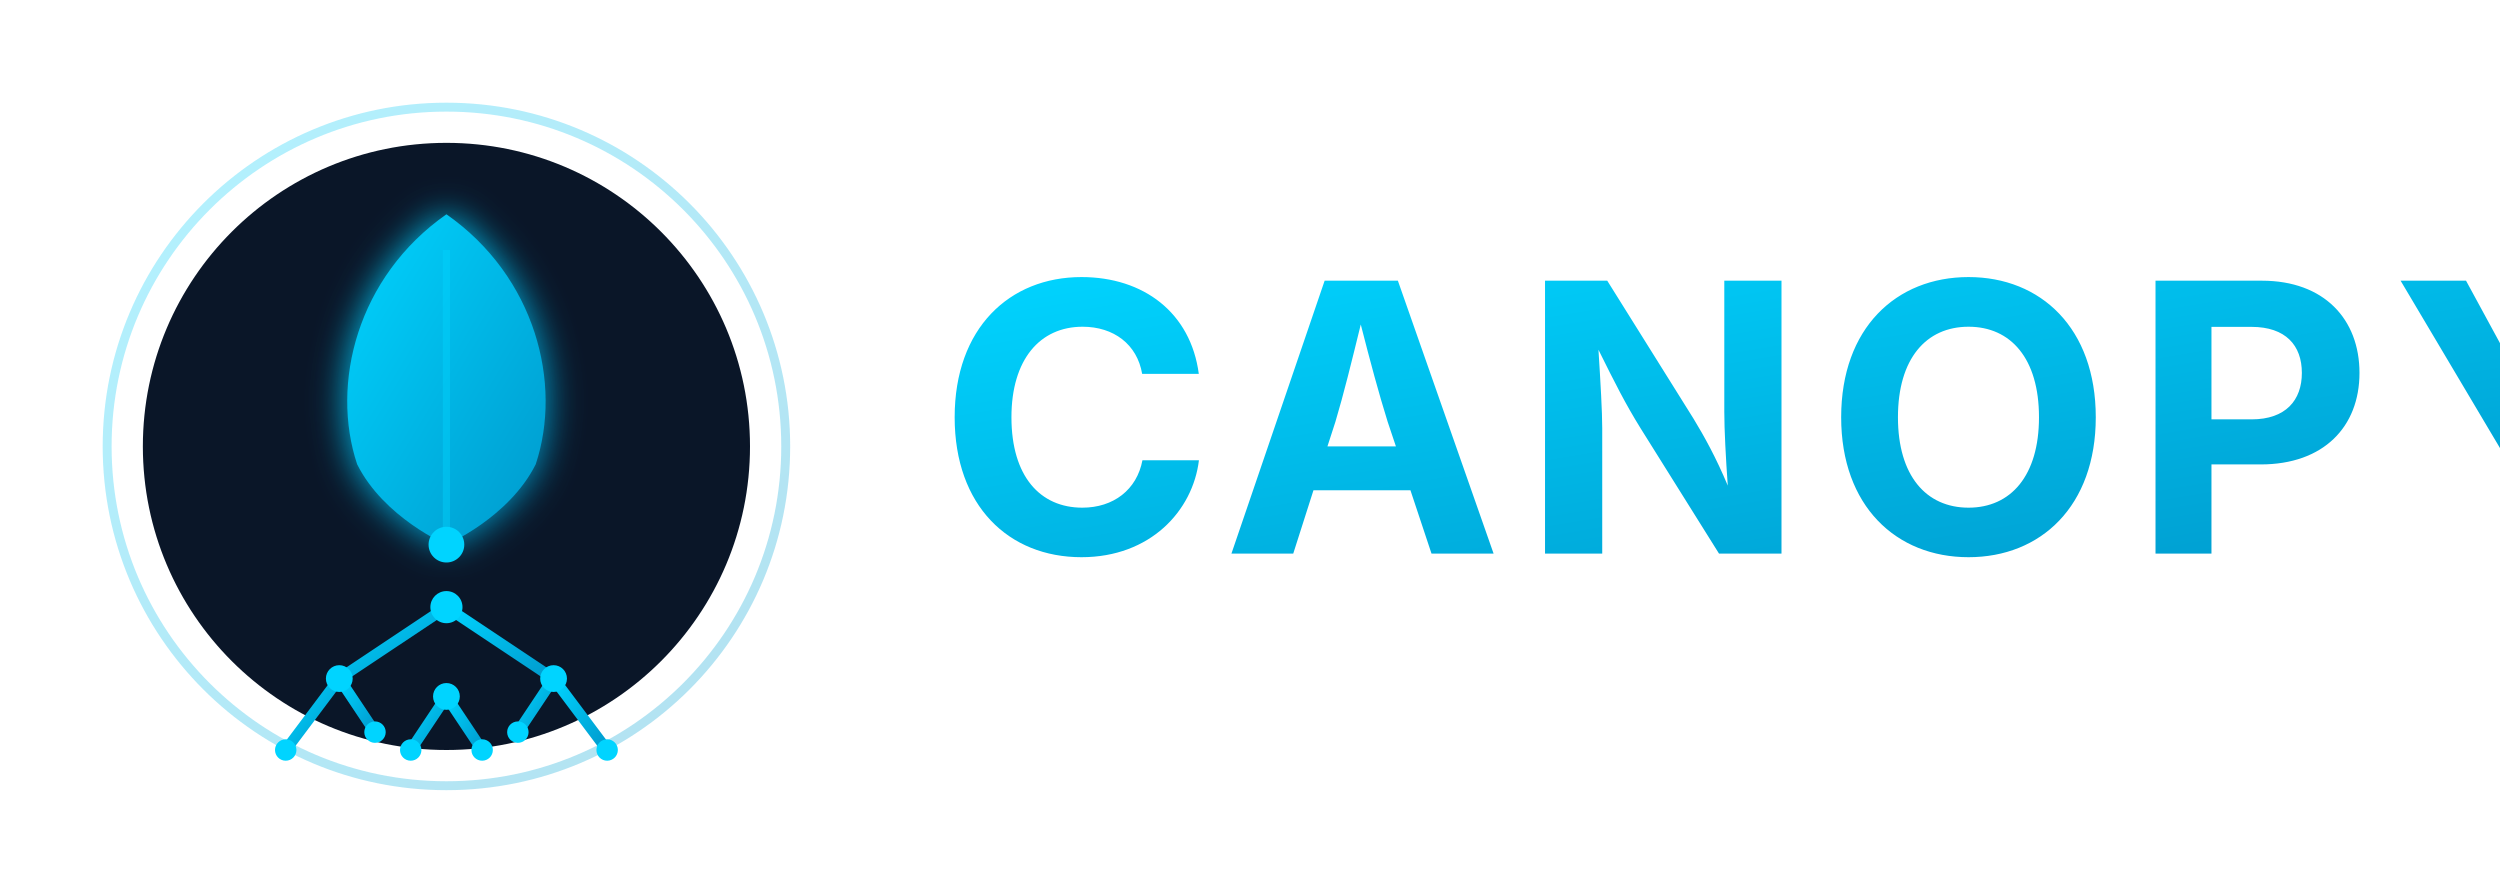
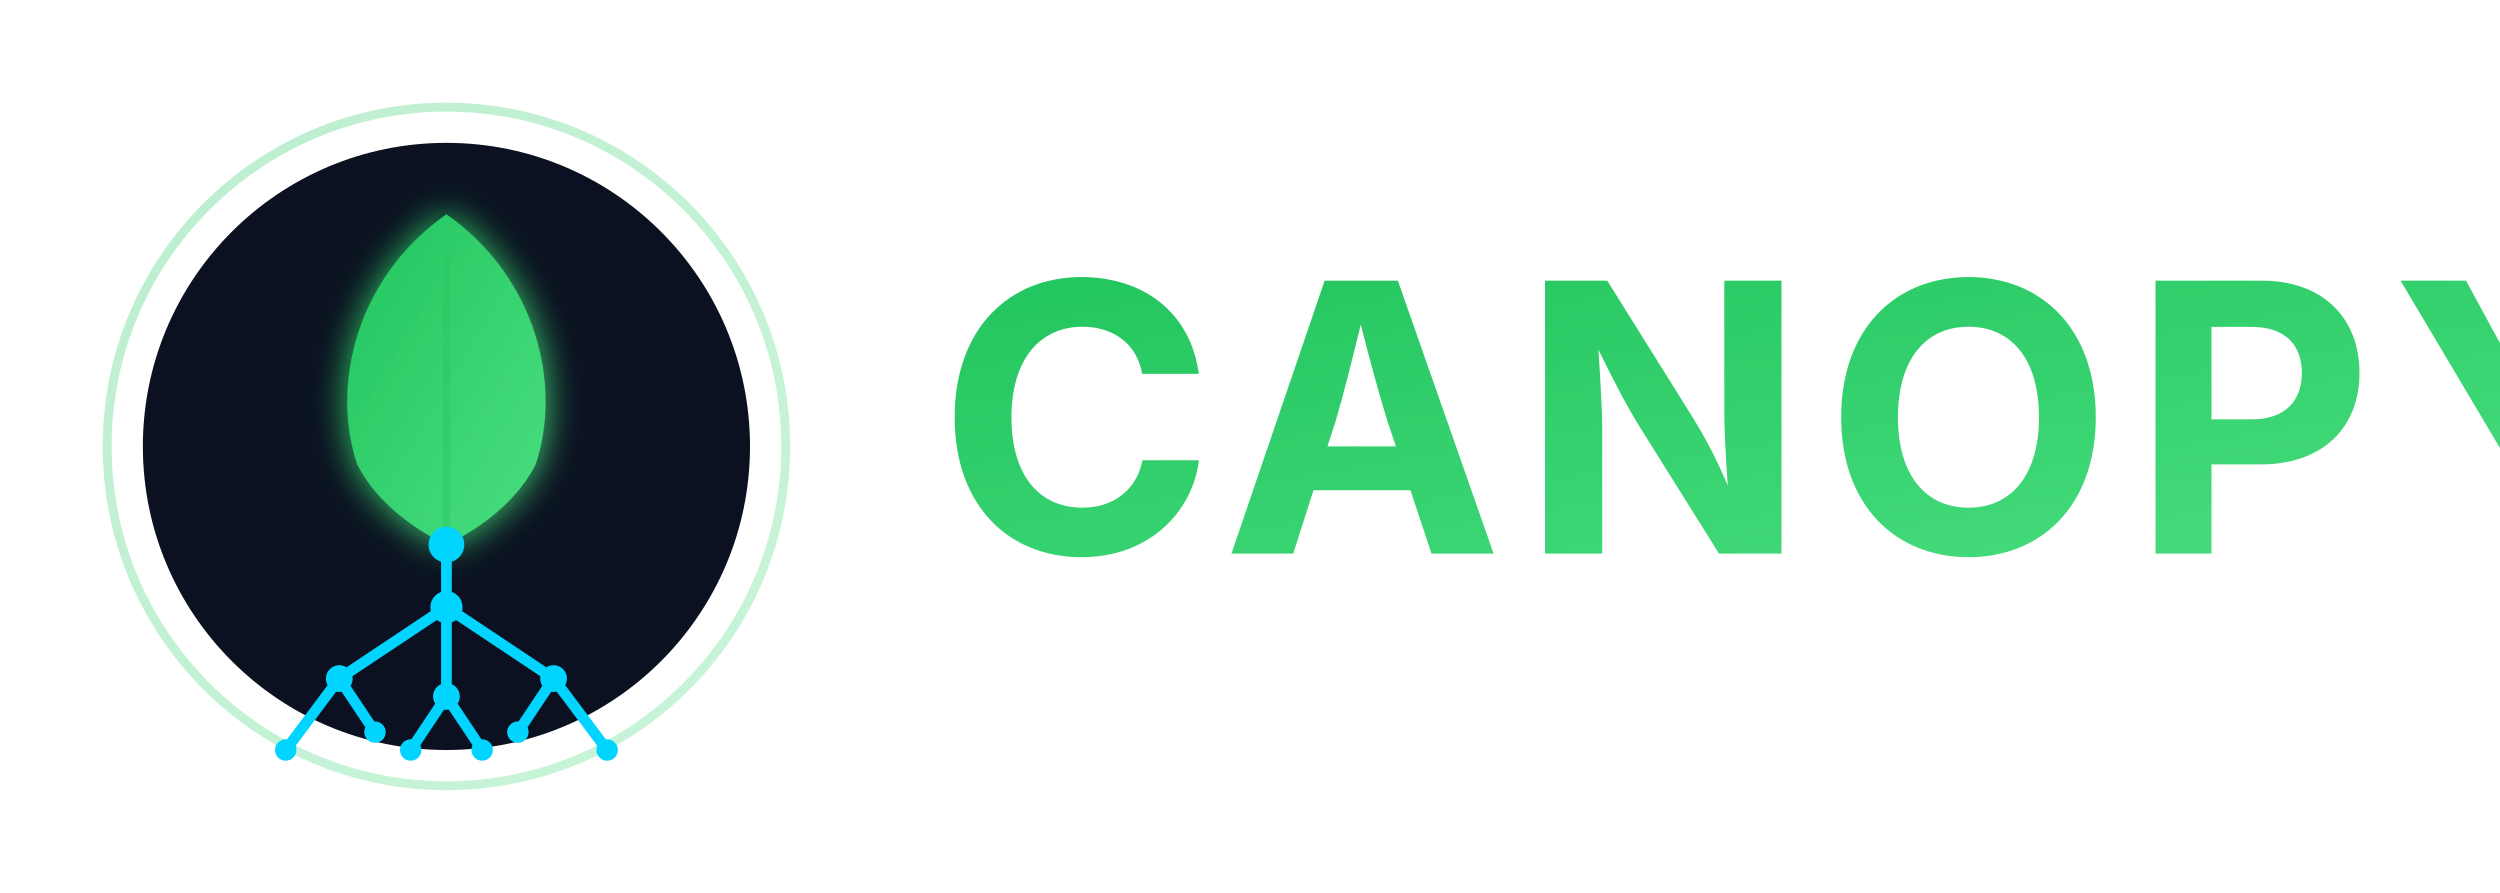
<svg xmlns="http://www.w3.org/2000/svg" viewBox="0 0 280 100" fill="none">
  <defs>
    <linearGradient id="canopyGradFull" x1="0%" y1="0%" x2="100%" y2="100%">
-       <stop offset="0%" stop-color="#00D4FF" />
-       <stop offset="100%" stop-color="#0099CC" />
+       <stop offset="0%" stop-color="#22C55E" />
+       <stop offset="100%" stop-color="#4ADE80" />
    </linearGradient>
    <filter id="glowFull" x="-50%" y="-50%" width="200%" height="200%">
      <feGaussianBlur stdDeviation="2" result="blur" />
      <feMerge>
        <feMergeNode in="blur" />
        <feMergeNode in="SourceGraphic" />
      </feMerge>
    </filter>
  </defs>
  <g transform="translate(10, 10)">
    <circle cx="40" cy="40" r="38" stroke="url(#canopyGradFull)" stroke-width="1" opacity="0.3" />
-     <circle cx="40" cy="40" r="34" fill="#0A1628" />
+     <circle cx="40" cy="40" r="34" fill="#0B1120" />
    <path d="M40 14 C50 21 53 33 50 42 C47 48 40 51 40 51 C40 51 33 48 30 42 C27 33 30 21 40 14Z" fill="url(#canopyGradFull)" filter="url(#glowFull)" />
-     <path d="M40 18 V51" stroke="#00D4FF" stroke-width="0.8" opacity="0.4" />
-     <g stroke="url(#canopyGradFull)" stroke-width="1.2" stroke-linecap="round">
+     <path d="M40 18 V51" stroke="#22C55E" stroke-width="0.8" opacity="0.4" />
+     <g stroke="#00D4FF" stroke-width="1.2" stroke-linecap="round">
      <path d="M40 51 V58" />
      <path d="M40 58 L28 66" />
      <path d="M40 58 L40 68" />
      <path d="M40 58 L52 66" />
      <path d="M28 66 L22 74" />
      <path d="M28 66 L32 72" />
      <path d="M52 66 L58 74" />
      <path d="M52 66 L48 72" />
      <path d="M40 68 L36 74" />
      <path d="M40 68 L44 74" />
    </g>
    <g fill="#00D4FF">
      <circle cx="40" cy="51" r="2" />
      <circle cx="40" cy="58" r="1.8" />
      <circle cx="28" cy="66" r="1.5" />
      <circle cx="40" cy="68" r="1.5" />
      <circle cx="52" cy="66" r="1.5" />
      <circle cx="22" cy="74" r="1.2" />
      <circle cx="32" cy="72" r="1.2" />
      <circle cx="36" cy="74" r="1.2" />
      <circle cx="44" cy="74" r="1.2" />
      <circle cx="48" cy="72" r="1.2" />
      <circle cx="58" cy="74" r="1.2" />
    </g>
  </g>
  <text x="105" y="62" font-family="Inter, system-ui, sans-serif" font-size="42" font-weight="700" fill="url(#canopyGradFull)" letter-spacing="2">CANOPY</text>
</svg>
